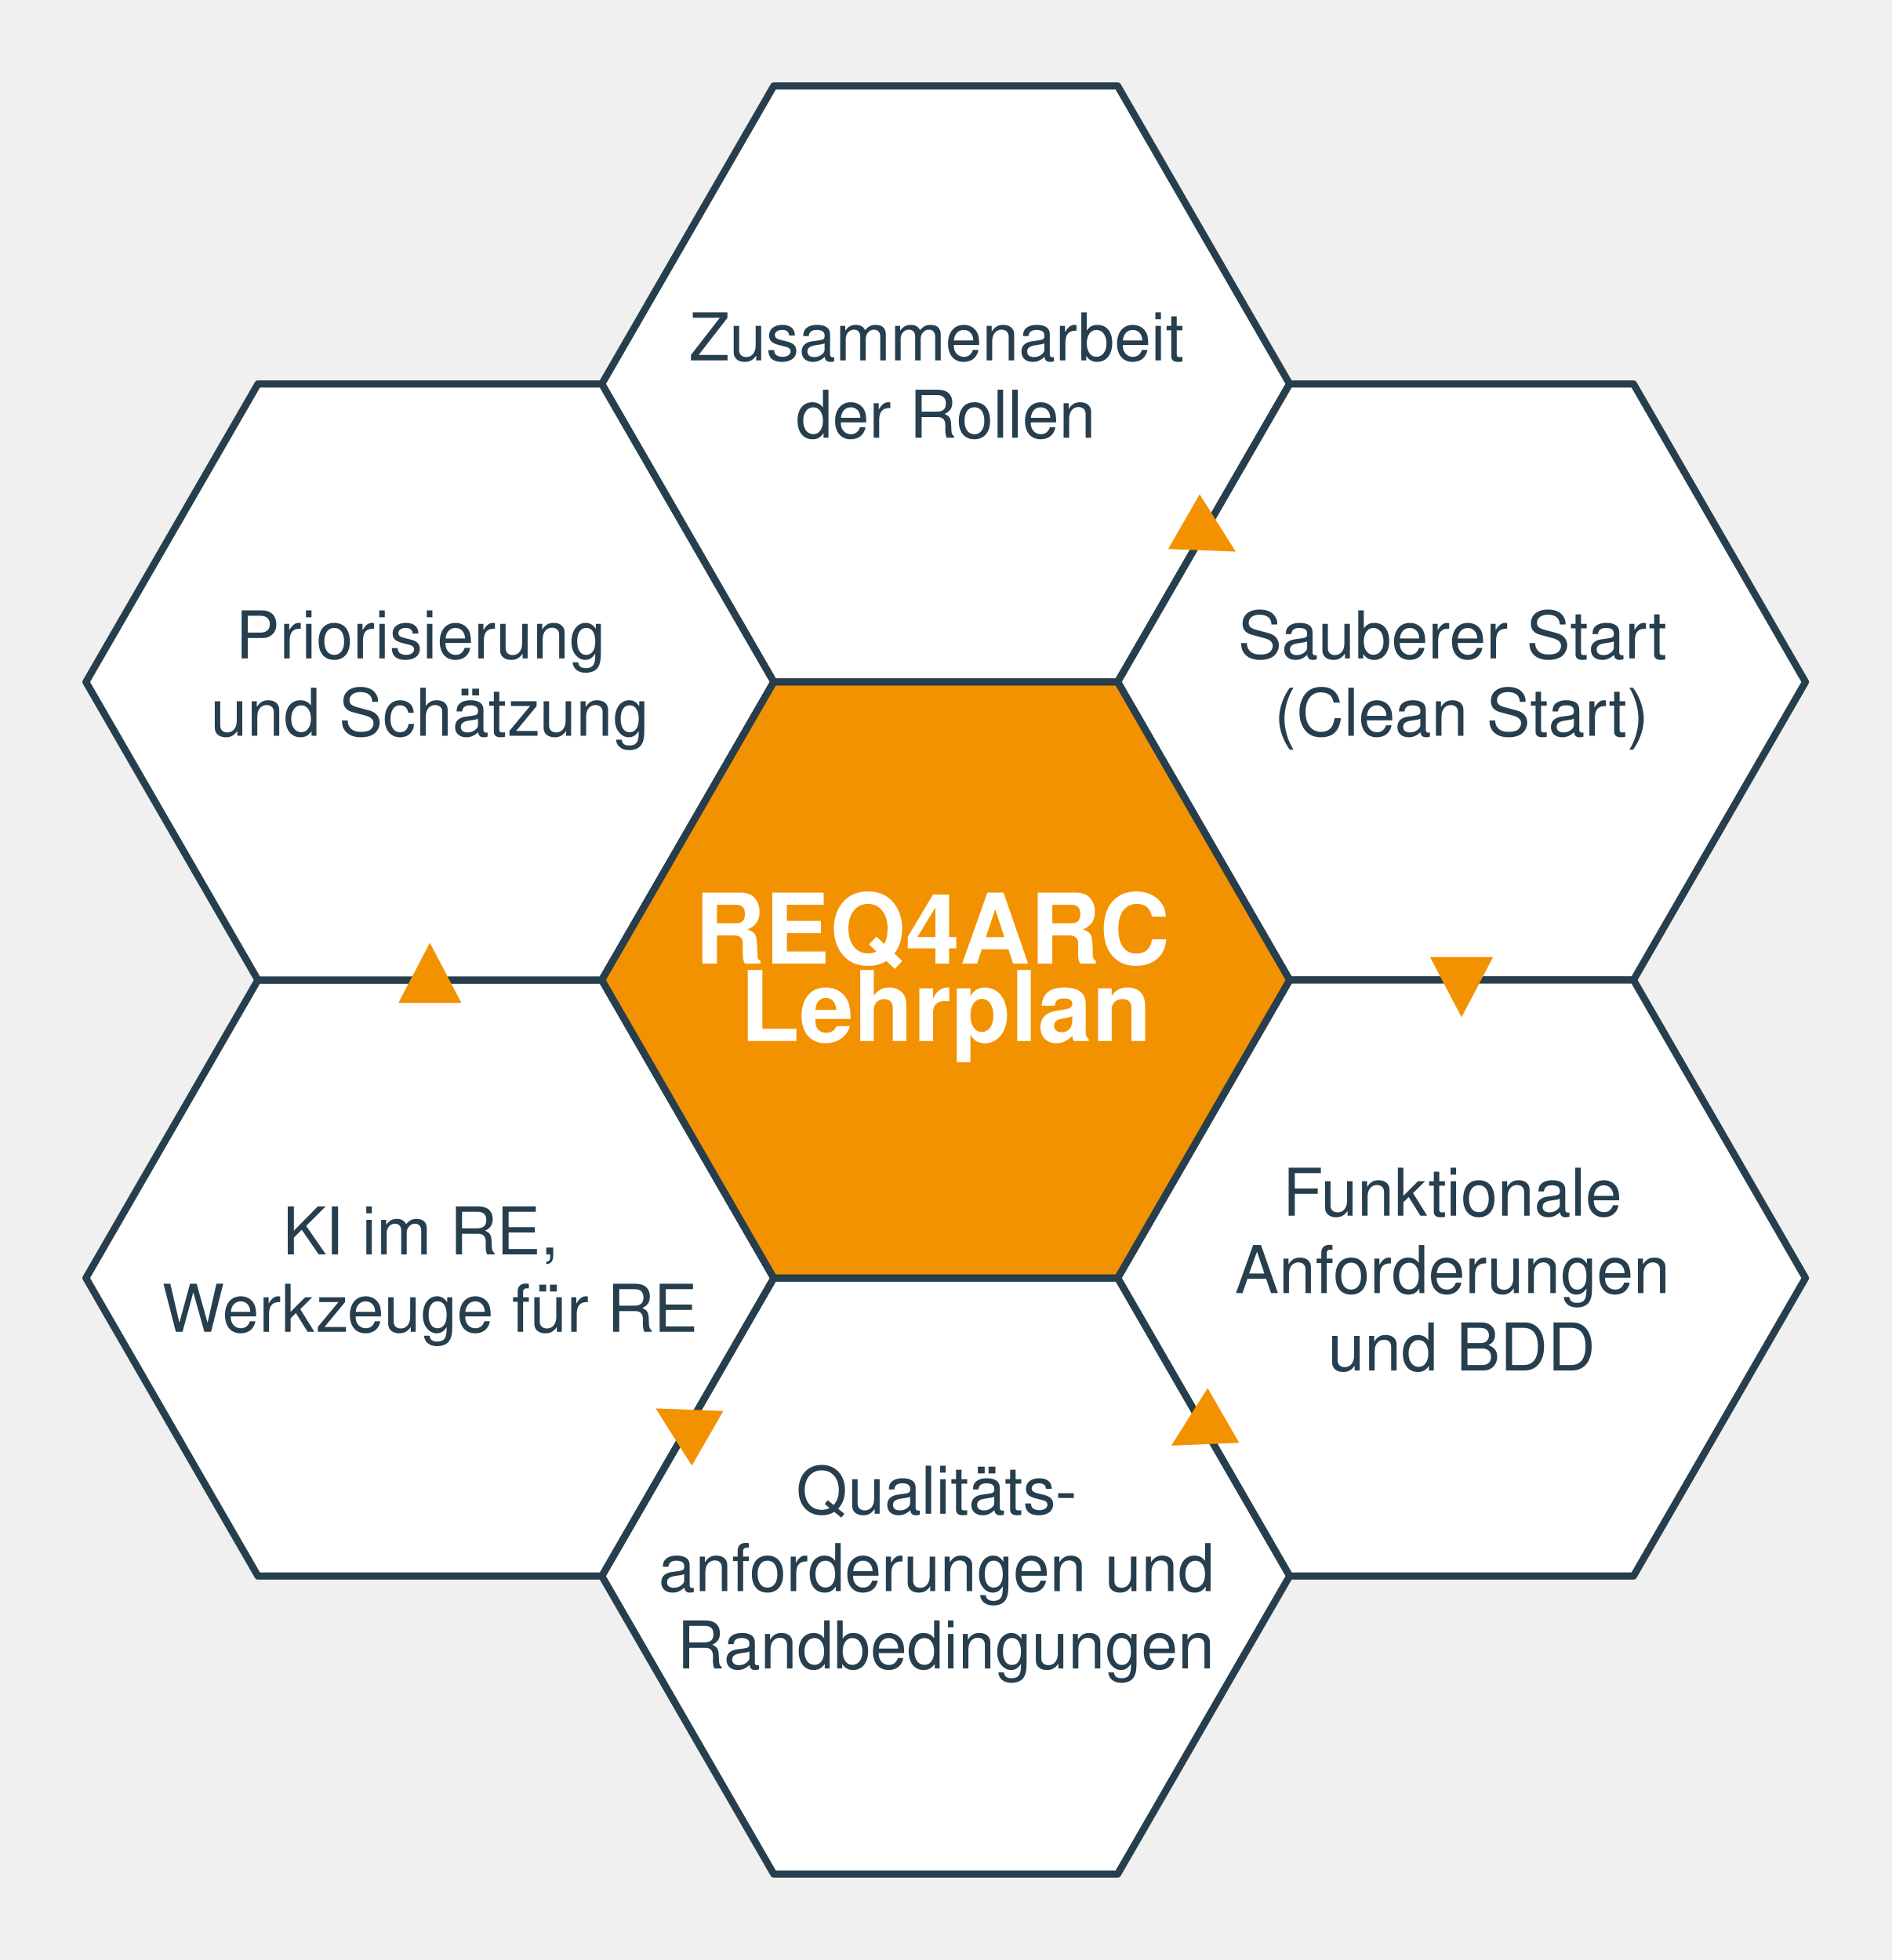
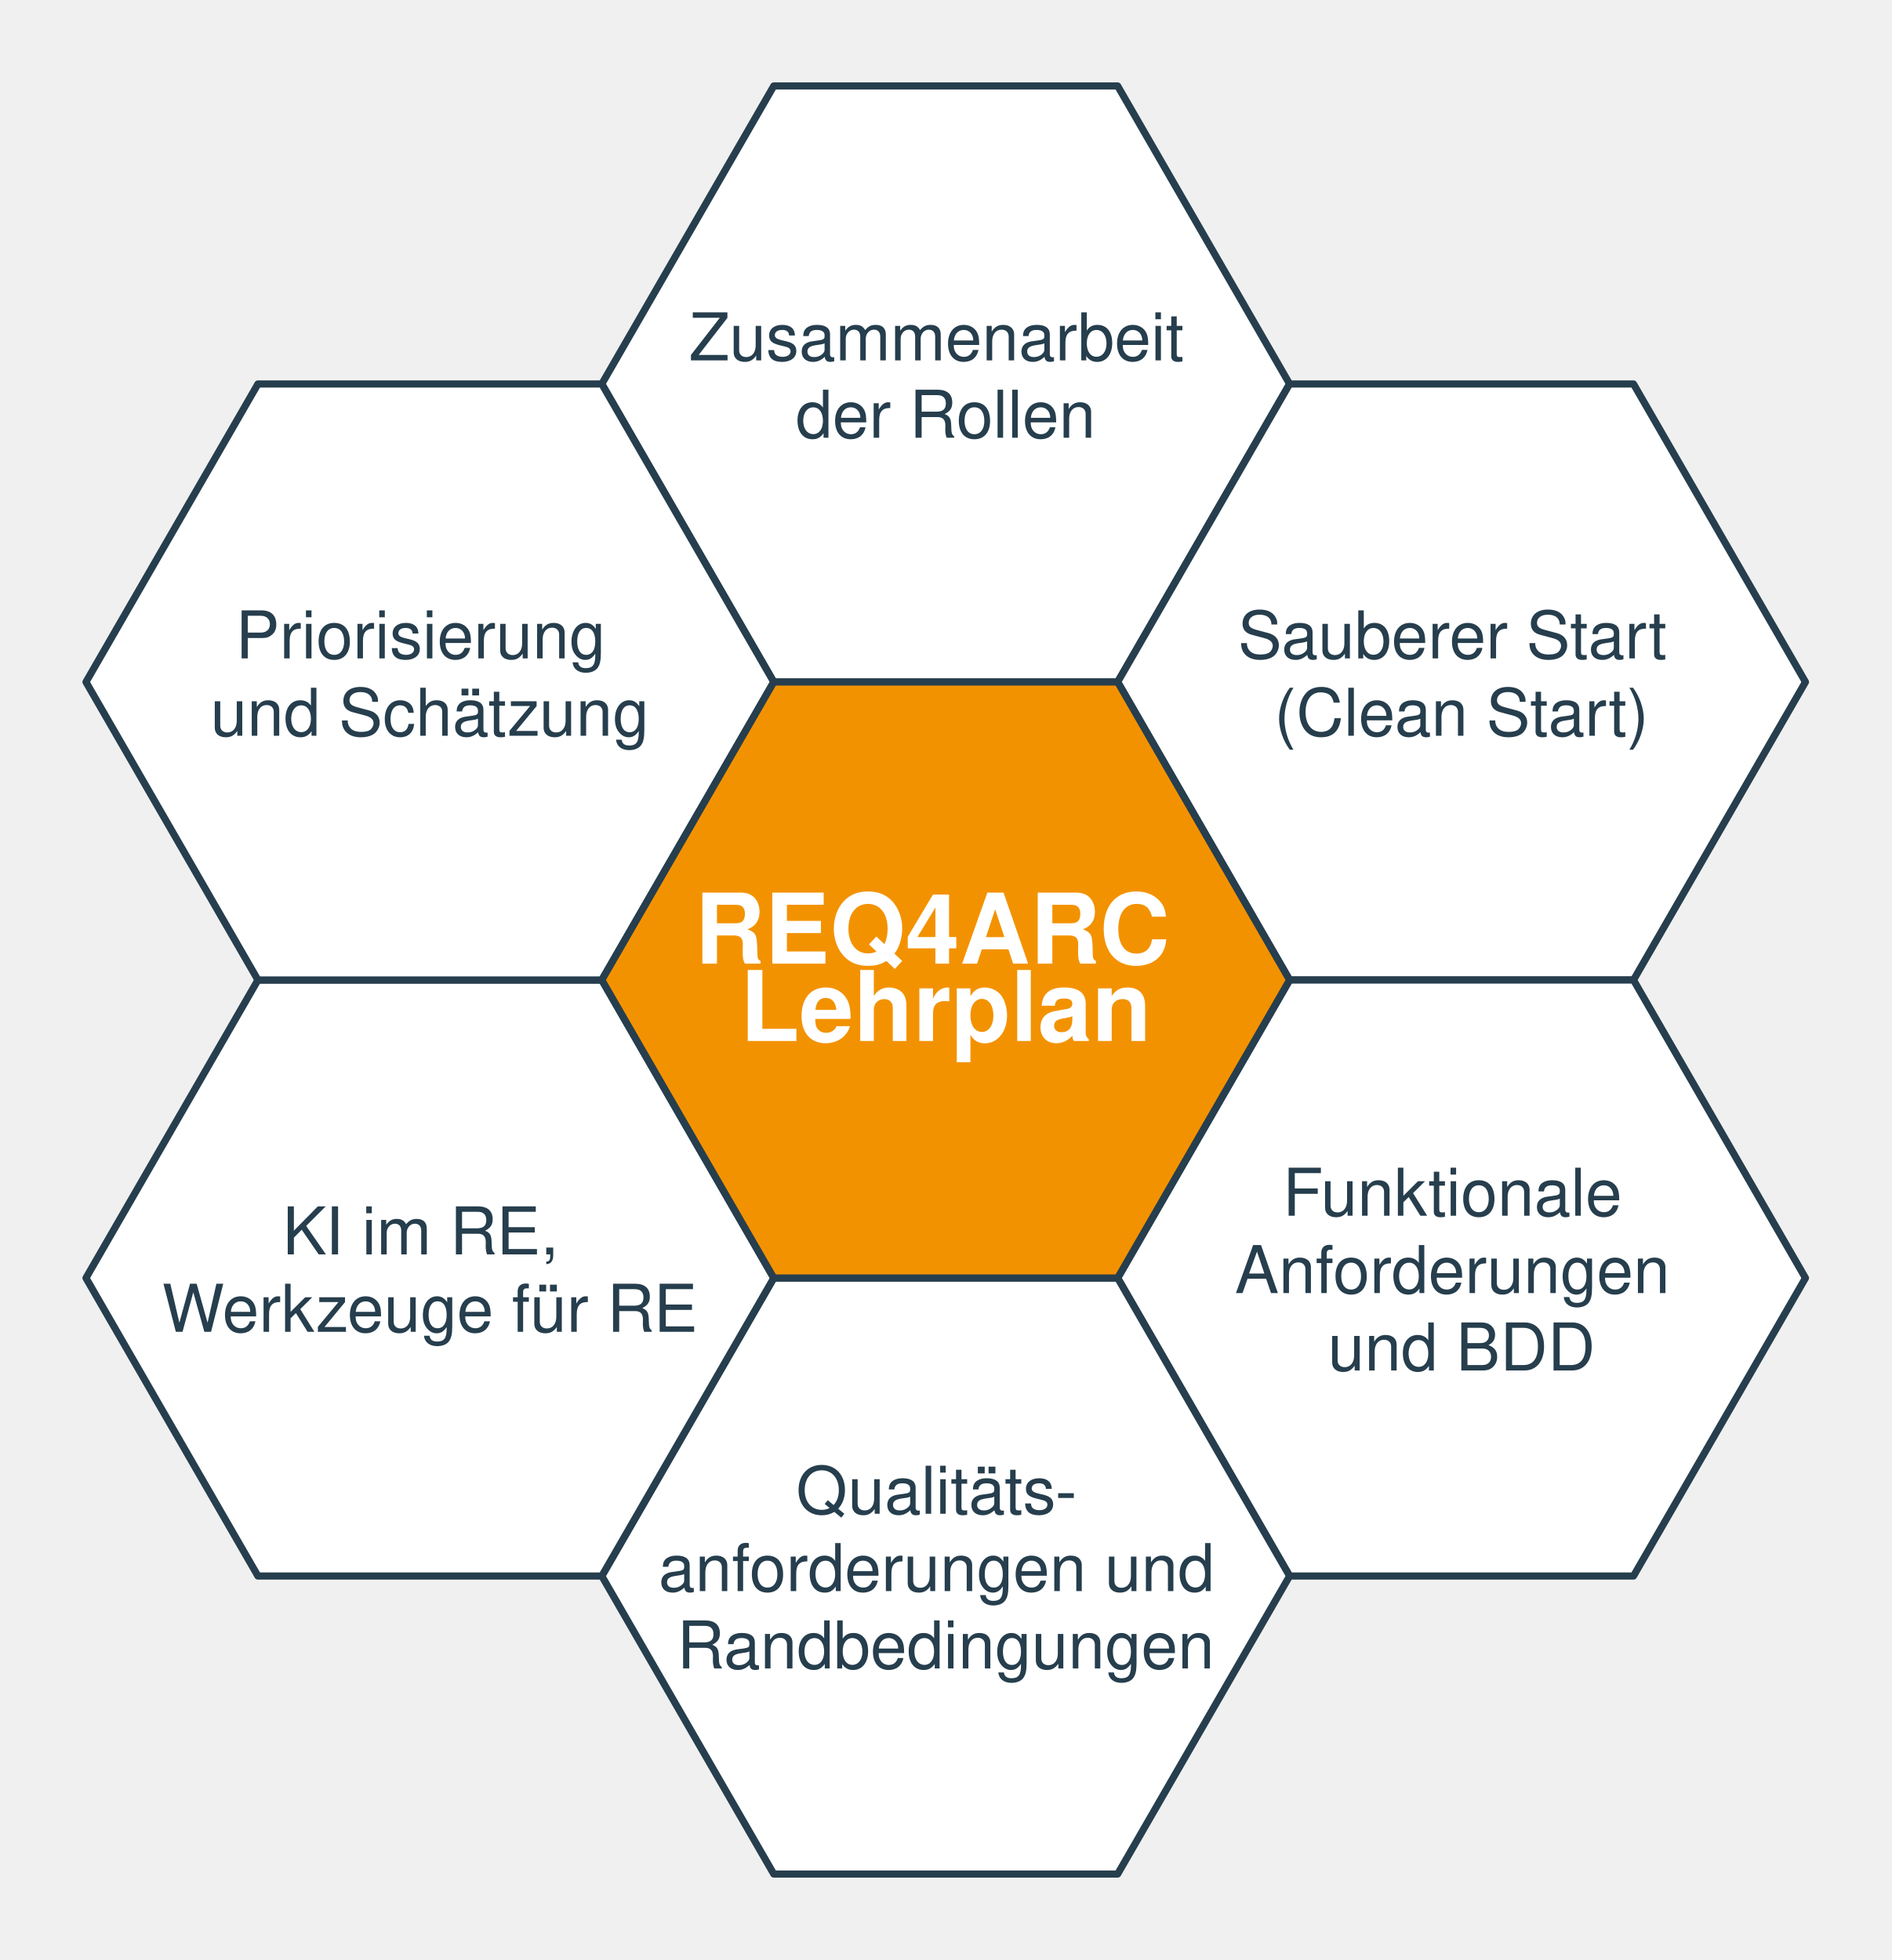
<svg xmlns="http://www.w3.org/2000/svg" viewBox="270 258 660 684" font-family="Helvetica, Arial, sans-serif">
  <polygon points="540.0,288.0 660.0,288.0 720.0,392.0 660.0,496.0 540.0,496.0 480.0,392.0" fill="#FFFFFF" stroke="#263E4D" stroke-width="2.5" stroke-linejoin="round" />
  <polygon points="720.0,392.0 840.0,392.0 900.0,496.0 840.0,600.0 720.0,600.0 660.0,496.0" fill="#FFFFFF" stroke="#263E4D" stroke-width="2.5" stroke-linejoin="round" />
  <polygon points="720.0,600.0 840.0,600.0 900.0,704.0 840.0,808.0 720.0,808.0 660.0,704.0" fill="#FFFFFF" stroke="#263E4D" stroke-width="2.5" stroke-linejoin="round" />
  <polygon points="540.0,704.0 660.0,704.0 720.0,808.0 660.0,912.0 540.0,912.0 480.0,808.0" fill="#FFFFFF" stroke="#263E4D" stroke-width="2.5" stroke-linejoin="round" />
  <polygon points="360.0,600.0 480.0,600.0 540.0,704.0 480.0,808.0 360.0,808.0 300.0,704.0" fill="#FFFFFF" stroke="#263E4D" stroke-width="2.5" stroke-linejoin="round" />
  <polygon points="360.0,392.0 480.0,392.0 540.0,496.0 480.0,600.0 360.0,600.0 300.0,496.0" fill="#FFFFFF" stroke="#263E4D" stroke-width="2.5" stroke-linejoin="round" />
  <polygon points="540.0,496.0 660.0,496.0 720.0,600.0 660.0,704.0 540.0,704.0 480.0,600.0" fill="#F39200" stroke="#263E4D" stroke-width="2.5" stroke-linejoin="round" />
-   <polygon points="701.2,450.5 677.6,449.6 688.6,430.5" fill="#F39200" />
-   <polygon points="780.0,613.0 769.0,592.0 791.0,592.0" fill="#F39200" />
-   <polygon points="678.7,762.5 691.4,742.4 702.4,761.5" fill="#F39200" />
-   <polygon points="498.8,749.5 522.4,750.4 511.4,769.5" fill="#F39200" />
-   <polygon points="420.0,587.0 431.0,608.0 409.0,608.0" fill="#F39200" />
  <text x="600.0" y="378.5" text-anchor="middle" fill="#263E4D" font-size="23">
    <tspan x="600.0" dy="0" dominant-baseline="central">Zusammenarbeit</tspan>
    <tspan x="600.0" dy="27" dominant-baseline="central">der Rollen</tspan>
  </text>
  <text x="780.0" y="482.5" text-anchor="middle" fill="#263E4D" font-size="23">
    <tspan x="780.0" dy="0" dominant-baseline="central">Sauberer Start</tspan>
    <tspan x="780.0" dy="27" dominant-baseline="central">(Clean Start)</tspan>
  </text>
  <text x="780.0" y="677.0" text-anchor="middle" fill="#263E4D" font-size="23">
    <tspan x="780.0" dy="0" dominant-baseline="central">Funktionale</tspan>
    <tspan x="780.0" dy="27" dominant-baseline="central">Anforderungen</tspan>
    <tspan x="780.0" dy="27" dominant-baseline="central">und BDD</tspan>
  </text>
  <text x="600.0" y="781.0" text-anchor="middle" fill="#263E4D" font-size="23">
    <tspan x="600.0" dy="0" dominant-baseline="central">Qualitäts-</tspan>
    <tspan x="600.0" dy="27" dominant-baseline="central">anforderungen und</tspan>
    <tspan x="600.0" dy="27" dominant-baseline="central">Randbedingungen</tspan>
  </text>
  <text x="420.0" y="690.5" text-anchor="middle" fill="#263E4D" font-size="23">
    <tspan x="420.0" dy="0" dominant-baseline="central">KI im RE,</tspan>
    <tspan x="420.0" dy="27" dominant-baseline="central">Werkzeuge für RE</tspan>
  </text>
  <text x="420.0" y="482.5" text-anchor="middle" fill="#263E4D" font-size="23">
    <tspan x="420.0" dy="0" dominant-baseline="central">Priorisierung</tspan>
    <tspan x="420.0" dy="27" dominant-baseline="central">und Schätzung</tspan>
  </text>
  <text x="600.0" y="586.5" text-anchor="middle" fill="#FFFFFF" font-size="34" font-weight="bold">
    <tspan x="600.0" dy="0" dominant-baseline="central">REQ4ARC</tspan>
    <tspan x="600.0" dy="27" dominant-baseline="central">Lehrplan</tspan>
  </text>
</svg>
